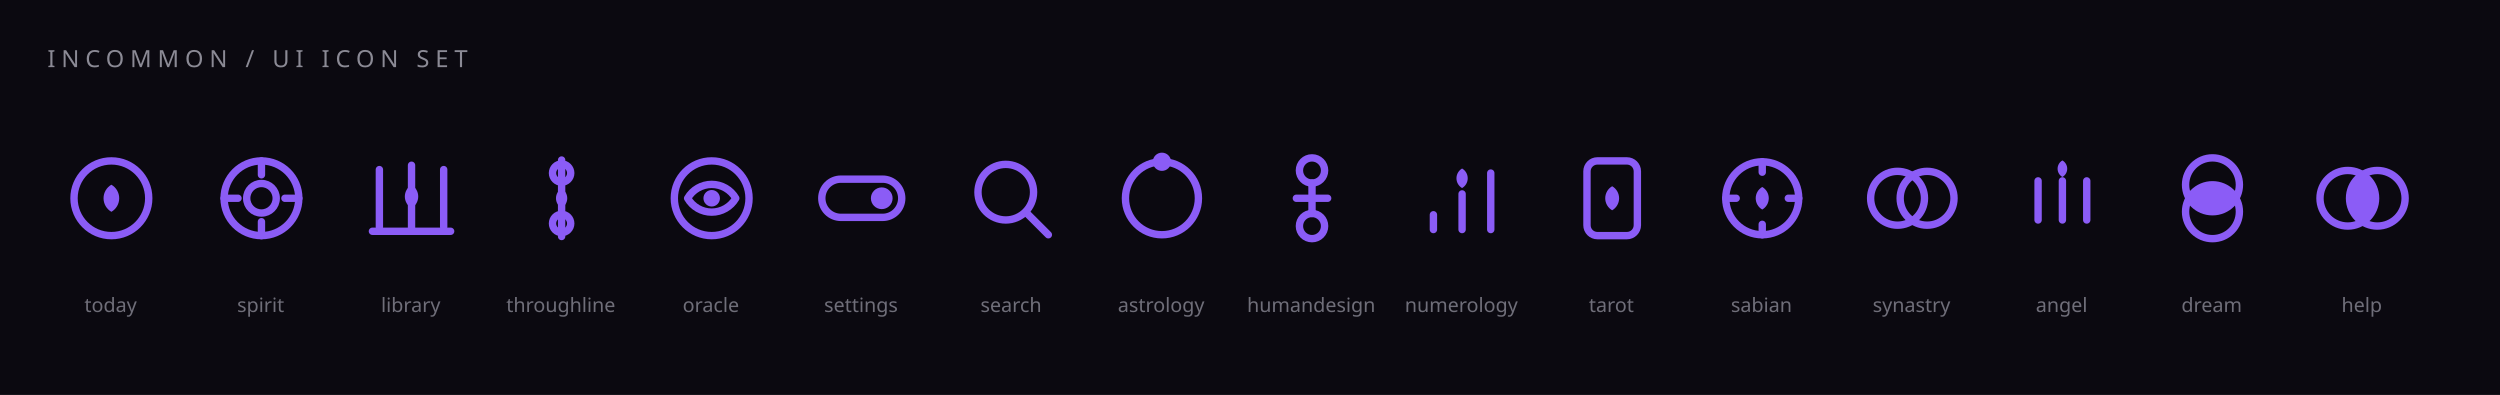
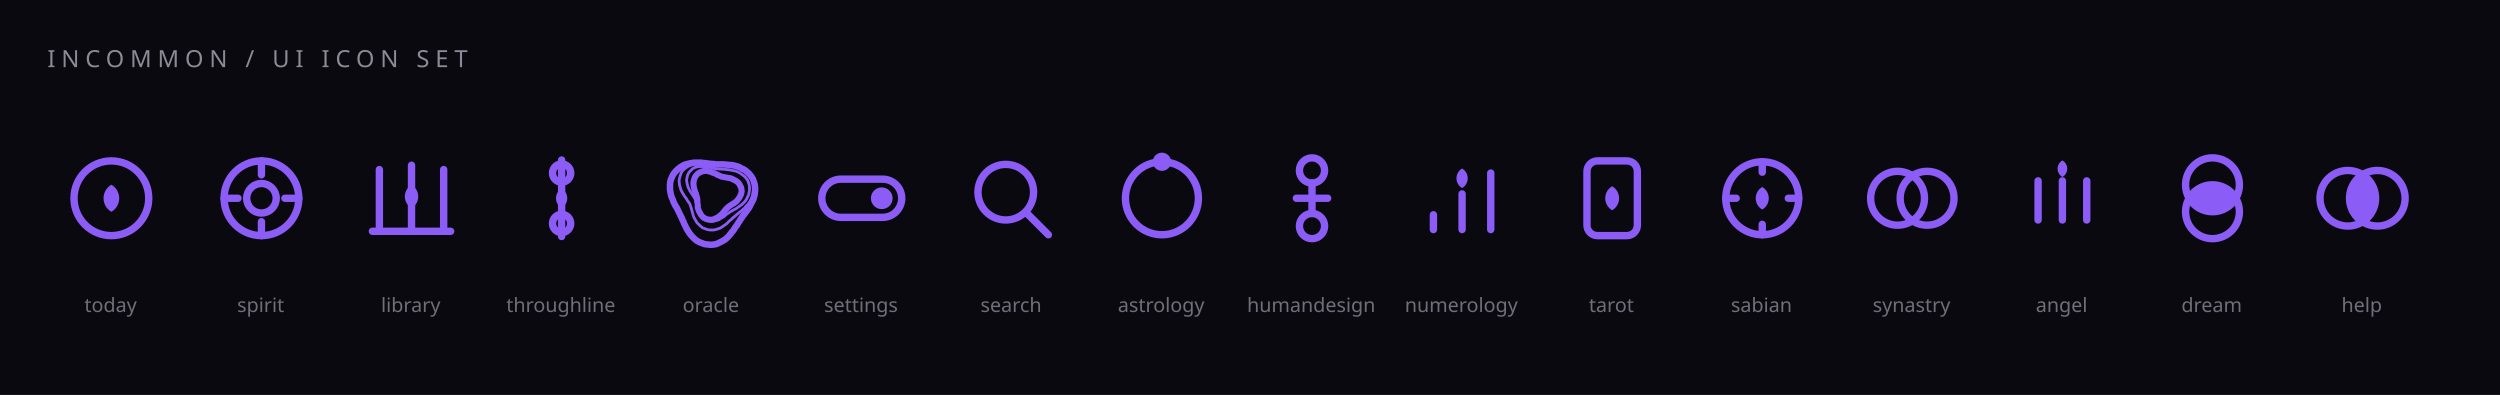
<svg xmlns="http://www.w3.org/2000/svg" viewBox="0 0 1266 200">
  <rect width="1266" height="200" fill="#0b0910" />
  <text x="24" y="34" fill="#8b8a95" font-family="Karla, system-ui, sans-serif" font-size="12" letter-spacing="3">INCOMMON  /  UI ICON SET</text>
  <g transform="translate(30 74) scale(2.2)" color="#8b5cf6">
    <circle cx="12" cy="12" r="8.6" fill="none" stroke="currentColor" stroke-width="1.7" stroke-linecap="round" stroke-linejoin="round" />
    <path d="M12 8.88A3.6 3.6 0 0 1 12 15.12A3.6 3.6 0 0 1 12 8.88Z" fill="currentColor" />
  </g>
  <text x="56" y="158" fill="#6f6e79" font-family="Karla, system-ui, sans-serif" font-size="10" text-anchor="middle">today</text>
  <g transform="translate(106 74) scale(2.2)" color="#8b5cf6">
    <circle cx="12" cy="12" r="8.6" fill="none" stroke="currentColor" stroke-width="1.7" stroke-linecap="round" stroke-linejoin="round" />
    <circle cx="12" cy="12" r="3.4" fill="none" stroke="currentColor" stroke-width="1.7" stroke-linecap="round" stroke-linejoin="round" />
    <path d="M12 3.4v3.2M12 17.4v3.2M3.4 12h3.2M17.4 12h3.2" fill="none" stroke="currentColor" stroke-width="1.7" stroke-linecap="round" stroke-linejoin="round" />
  </g>
  <text x="132" y="158" fill="#6f6e79" font-family="Karla, system-ui, sans-serif" font-size="10" text-anchor="middle">spirit</text>
  <g transform="translate(182 74) scale(2.2)" color="#8b5cf6">
    <path d="M4.6 5.4v13.2M12 4.4v15.2M19.4 5.4v13.2" fill="none" stroke="currentColor" stroke-width="1.7" stroke-linecap="round" stroke-linejoin="round" />
    <path d="M3 19.6h18" fill="none" stroke="currentColor" stroke-width="1.7" stroke-linecap="round" stroke-linejoin="round" />
    <path d="M12 8.92A3.1 3.1 0 0 1 12 14.28A3.1 3.1 0 0 1 12 8.92Z" fill="currentColor" />
  </g>
  <text x="208" y="158" fill="#6f6e79" font-family="Karla, system-ui, sans-serif" font-size="10" text-anchor="middle">library</text>
  <g transform="translate(258 74) scale(2.2)" color="#8b5cf6">
    <path d="M12 3.2v17.6" fill="none" stroke="currentColor" stroke-width="1.7" stroke-linecap="round" stroke-linejoin="round" />
    <circle cx="12" cy="6.2" r="2.1" fill="none" stroke="currentColor" stroke-width="1.7" stroke-linecap="round" stroke-linejoin="round" />
    <path d="M12 9.75A2.6 2.6 0 0 1 12 14.25A2.6 2.6 0 0 1 12 9.75Z" fill="currentColor" />
    <circle cx="12" cy="17.8" r="2.1" fill="none" stroke="currentColor" stroke-width="1.7" stroke-linecap="round" stroke-linejoin="round" />
  </g>
  <text x="284" y="158" fill="#6f6e79" font-family="Karla, system-ui, sans-serif" font-size="10" text-anchor="middle">throughline</text>
  <g transform="translate(334 74) scale(2.2)" color="#8b5cf6">
-     <circle cx="12" cy="12" r="8.6" fill="none" stroke="currentColor" stroke-width="1.7" stroke-linecap="round" stroke-linejoin="round" />
-     <path d="M6.46 12A6.4 6.4 0 0 1 17.54 12A6.4 6.4 0 0 1 6.46 12Z" fill="none" stroke="currentColor" stroke-width="1.7" stroke-linecap="round" stroke-linejoin="round" />
-     <circle cx="12" cy="12" r="1.9" fill="currentColor" />
+     <path d="M21.6 12.2C21.4 12.6 21.3 12.9 21.1 13.2C20.9 13.6 20.7 13.9 20.6 14.2C20.4 14.4 20.2 14.7 20.0 15.0C19.8 15.3 19.6 15.5 19.4 15.8C19.2 16.0 19.0 16.3 18.9 16.5C18.7 16.8 18.5 17.0 18.4 17.3C18.2 17.5 18.0 17.8 17.9 18.1C17.7 18.3 17.5 18.6 17.3 18.9C17.1 19.2 17.0 19.5 16.7 19.7C16.5 20.0 16.3 20.3 16.0 20.6C15.8 20.9 15.5 21.1 15.2 21.4C14.9 21.6 14.6 21.8 14.2 22.0C13.9 22.2 13.5 22.3 13.2 22.5C12.8 22.6 12.4 22.7 12.0 22.7C11.6 22.7 11.2 22.7 10.8 22.6C10.4 22.6 10.1 22.5 9.7 22.3C9.3 22.2 9.0 22.0 8.6 21.8C8.3 21.6 8.0 21.3 7.7 21.0C7.5 20.8 7.2 20.5 7.0 20.2C6.8 19.9 6.6 19.6 6.4 19.3C6.2 18.9 6.0 18.6 5.9 18.3C5.7 18.0 5.6 17.7 5.5 17.4C5.3 17.1 5.2 16.8 5.1 16.5C5.0 16.3 4.8 16.0 4.7 15.7C4.6 15.4 4.4 15.2 4.3 14.9C4.2 14.6 4.0 14.3 3.9 14.1C3.7 13.8 3.5 13.5 3.4 13.2C3.2 12.9 3.1 12.5 3.0 12.2C2.8 11.9 2.7 11.5 2.6 11.1C2.5 10.8 2.5 10.4 2.4 10.0C2.4 9.6 2.4 9.2 2.4 8.8C2.4 8.5 2.5 8.1 2.6 7.7C2.8 7.3 2.9 7.0 3.1 6.6C3.3 6.3 3.5 6.0 3.8 5.7C4.1 5.4 4.4 5.1 4.7 4.9C5.0 4.7 5.4 4.5 5.7 4.3C6.1 4.2 6.5 4.1 6.8 4.0C7.2 3.9 7.6 3.9 8.0 3.8C8.3 3.8 8.7 3.8 9.1 3.8C9.4 3.8 9.8 3.8 10.1 3.9C10.4 3.9 10.8 3.9 11.1 4.0C11.4 4.0 11.7 4.1 12.0 4.1C12.3 4.1 12.6 4.1 12.9 4.2C13.2 4.2 13.5 4.2 13.8 4.2C14.1 4.2 14.5 4.2 14.8 4.2C15.1 4.2 15.5 4.3 15.8 4.3C16.2 4.3 16.5 4.4 16.9 4.4C17.2 4.5 17.6 4.6 18.0 4.7C18.3 4.8 18.7 5.0 19.0 5.2C19.4 5.3 19.7 5.6 20.0 5.8C20.3 6.1 20.6 6.3 20.8 6.6C21.1 6.9 21.3 7.3 21.5 7.6C21.6 8.0 21.8 8.4 21.9 8.8C21.9 9.1 22.0 9.5 22.0 9.9C22.0 10.3 21.9 10.7 21.9 11.1C21.8 11.5 21.7 11.8 21.6 12.2Z" fill="none" stroke="currentColor" stroke-width="1.5" stroke-linecap="round" stroke-linejoin="round" />
+     <path d="M21.2 12.0C21.0 12.3 20.9 12.7 20.7 12.9C20.5 13.2 20.3 13.5 20.0 13.7C19.8 14.0 19.6 14.2 19.4 14.4C19.2 14.6 18.9 14.8 18.7 15.0C18.5 15.2 18.3 15.3 18.1 15.5C17.9 15.6 17.7 15.8 17.5 16.0C17.3 16.1 17.2 16.3 17.0 16.4C16.8 16.6 16.6 16.7 16.5 16.9C16.3 17.0 16.1 17.2 15.9 17.4C15.8 17.5 15.6 17.7 15.4 17.9C15.2 18.0 15.0 18.2 14.8 18.3C14.6 18.5 14.3 18.6 14.1 18.8C13.8 18.9 13.6 19.0 13.3 19.1C13.0 19.2 12.8 19.2 12.5 19.3C12.2 19.3 11.9 19.3 11.6 19.3C11.3 19.3 11.0 19.2 10.7 19.1C10.5 19.0 10.2 18.9 9.9 18.8C9.7 18.6 9.4 18.4 9.2 18.2C9.0 18.0 8.8 17.8 8.6 17.6C8.5 17.4 8.3 17.1 8.2 16.9C8.0 16.6 7.9 16.4 7.8 16.1C7.7 15.9 7.7 15.6 7.6 15.4C7.5 15.1 7.5 14.9 7.4 14.7C7.3 14.4 7.3 14.2 7.2 14.0C7.1 13.8 7.1 13.6 7.0 13.4C6.9 13.2 6.8 13.0 6.7 12.9C6.5 12.7 6.4 12.5 6.3 12.3C6.1 12.0 6.0 11.8 5.8 11.6C5.7 11.4 5.5 11.1 5.3 10.8C5.2 10.6 5.0 10.3 4.9 10.0C4.8 9.7 4.7 9.3 4.6 9.0C4.6 8.7 4.5 8.3 4.5 8.0C4.5 7.7 4.6 7.3 4.7 7.0C4.8 6.7 4.9 6.4 5.0 6.1C5.2 5.8 5.4 5.5 5.7 5.3C5.9 5.1 6.2 4.9 6.5 4.7C6.7 4.6 7.1 4.4 7.4 4.3C7.7 4.2 8.0 4.2 8.4 4.1C8.7 4.1 9.0 4.1 9.3 4.1C9.7 4.1 10.0 4.1 10.3 4.1C10.6 4.1 10.9 4.2 11.2 4.2C11.5 4.2 11.8 4.3 12.1 4.3C12.3 4.3 12.6 4.3 12.9 4.3C13.2 4.3 13.5 4.3 13.8 4.3C14.1 4.3 14.4 4.3 14.8 4.3C15.1 4.3 15.4 4.3 15.8 4.4C16.1 4.4 16.5 4.4 16.8 4.5C17.2 4.6 17.6 4.7 17.9 4.8C18.3 4.9 18.6 5.0 19.0 5.2C19.3 5.4 19.6 5.6 19.9 5.9C20.2 6.1 20.5 6.4 20.7 6.7C20.9 7.0 21.1 7.3 21.3 7.7C21.4 8.0 21.6 8.4 21.6 8.8C21.7 9.1 21.7 9.5 21.7 9.9C21.7 10.3 21.6 10.6 21.5 11.0C21.5 11.3 21.3 11.7 21.2 12.0Z" fill="none" stroke="currentColor" stroke-width="0.65" stroke-linecap="round" stroke-linejoin="round" />
+     <path d="M20.3 11.6C20.2 11.9 20.0 12.2 19.9 12.4C19.7 12.7 19.5 12.9 19.3 13.1C19.1 13.3 18.9 13.5 18.6 13.7C18.4 13.8 18.2 14.0 18.0 14.1C17.8 14.3 17.6 14.4 17.4 14.5C17.2 14.6 17.0 14.7 16.8 14.8C16.7 14.9 16.5 15.0 16.3 15.1C16.2 15.2 16.0 15.3 15.9 15.4C15.7 15.5 15.6 15.6 15.4 15.7C15.3 15.8 15.1 15.9 15.0 16.1C14.8 16.2 14.7 16.3 14.5 16.4C14.3 16.5 14.2 16.6 14.0 16.7C13.8 16.9 13.6 17.0 13.4 17.0C13.2 17.1 13.0 17.2 12.7 17.2C12.5 17.3 12.3 17.3 12.0 17.3C11.8 17.3 11.6 17.3 11.4 17.2C11.1 17.2 10.9 17.1 10.7 17.0C10.5 16.9 10.3 16.8 10.1 16.6C9.9 16.5 9.7 16.3 9.6 16.1C9.4 15.9 9.3 15.7 9.2 15.5C9.1 15.3 9.0 15.1 8.9 14.9C8.8 14.7 8.8 14.5 8.7 14.3C8.7 14.1 8.6 13.9 8.6 13.7C8.5 13.5 8.5 13.3 8.5 13.1C8.4 13.0 8.4 12.8 8.4 12.6C8.3 12.5 8.2 12.3 8.2 12.2C8.1 12.0 8.0 11.9 7.9 11.7C7.8 11.5 7.7 11.4 7.6 11.2C7.4 11.0 7.3 10.8 7.2 10.6C7.0 10.4 6.9 10.2 6.8 9.9C6.7 9.7 6.5 9.4 6.5 9.2C6.4 8.9 6.3 8.6 6.3 8.3C6.2 8.0 6.2 7.7 6.3 7.4C6.3 7.2 6.4 6.9 6.5 6.6C6.6 6.4 6.7 6.1 6.9 5.9C7.1 5.7 7.3 5.5 7.5 5.3C7.7 5.1 8.0 5.0 8.2 4.9C8.5 4.8 8.8 4.7 9.1 4.7C9.4 4.7 9.7 4.7 9.9 4.7C10.2 4.7 10.5 4.7 10.8 4.8C11.1 4.8 11.3 4.9 11.6 4.9C11.8 5.0 12.1 5.0 12.3 5.1C12.6 5.1 12.8 5.2 13.0 5.2C13.3 5.2 13.5 5.2 13.8 5.3C14.0 5.3 14.3 5.3 14.5 5.3C14.8 5.3 15.1 5.3 15.4 5.4C15.7 5.4 15.9 5.4 16.2 5.5C16.5 5.5 16.9 5.6 17.2 5.7C17.5 5.7 17.8 5.8 18.1 6.0C18.4 6.1 18.7 6.3 18.9 6.5C19.2 6.7 19.5 6.9 19.7 7.1C19.9 7.4 20.1 7.6 20.3 7.9C20.4 8.2 20.5 8.5 20.6 8.8C20.7 9.1 20.7 9.5 20.7 9.8C20.7 10.1 20.7 10.4 20.6 10.7C20.6 11.0 20.5 11.3 20.3 11.6Z" fill="none" stroke="currentColor" stroke-width="0.65" stroke-linecap="round" stroke-linejoin="round" />
+     <path d="M18.8 11.0C18.7 11.2 18.6 11.4 18.5 11.6C18.4 11.8 18.3 12.0 18.1 12.2C18.0 12.4 17.8 12.6 17.7 12.7C17.5 12.9 17.3 13.0 17.2 13.1C17.0 13.2 16.8 13.3 16.7 13.4C16.5 13.5 16.4 13.6 16.2 13.7C16.1 13.8 16.0 13.9 15.8 14.0C15.7 14.1 15.6 14.2 15.5 14.3C15.3 14.5 15.2 14.6 15.1 14.7C15.0 14.8 14.9 15.0 14.8 15.1C14.7 15.3 14.5 15.4 14.4 15.6C14.3 15.7 14.1 15.9 13.9 16.0C13.8 16.1 13.6 16.3 13.4 16.4C13.2 16.5 13.0 16.6 12.8 16.7C12.6 16.8 12.4 16.9 12.1 16.9C11.9 17.0 11.7 17.0 11.4 16.9C11.2 16.9 11.0 16.9 10.8 16.8C10.6 16.7 10.4 16.6 10.2 16.5C10.0 16.3 9.8 16.2 9.7 16.0C9.5 15.8 9.4 15.6 9.3 15.4C9.2 15.2 9.1 15.0 9.0 14.8C8.9 14.6 8.9 14.4 8.8 14.2C8.8 13.9 8.8 13.7 8.8 13.5C8.8 13.3 8.7 13.1 8.7 13.0C8.7 12.8 8.7 12.6 8.7 12.4C8.7 12.3 8.7 12.1 8.6 11.9C8.6 11.8 8.6 11.6 8.5 11.5C8.5 11.3 8.4 11.2 8.4 11.0C8.3 10.8 8.2 10.7 8.2 10.5C8.1 10.3 8.1 10.1 8.0 9.9C7.9 9.7 7.9 9.5 7.9 9.3C7.8 9.1 7.8 8.8 7.8 8.6C7.8 8.4 7.8 8.1 7.9 7.9C7.9 7.7 8.0 7.5 8.1 7.3C8.2 7.0 8.3 6.8 8.5 6.7C8.6 6.5 8.8 6.3 9.0 6.2C9.2 6.1 9.4 6.0 9.6 5.9C9.8 5.8 10.0 5.8 10.3 5.7C10.5 5.7 10.7 5.7 11.0 5.7C11.2 5.8 11.4 5.8 11.6 5.9C11.8 5.9 12.0 6.0 12.2 6.1C12.4 6.2 12.6 6.2 12.8 6.3C13.0 6.4 13.1 6.5 13.3 6.6C13.5 6.7 13.6 6.7 13.8 6.8C13.9 6.9 14.1 6.9 14.2 7.0C14.4 7.0 14.5 7.1 14.7 7.1C14.8 7.1 15.0 7.2 15.2 7.2C15.4 7.2 15.6 7.3 15.8 7.3C15.9 7.3 16.2 7.4 16.4 7.4C16.6 7.5 16.8 7.6 17.0 7.7C17.2 7.8 17.4 7.9 17.6 8.0C17.8 8.1 17.9 8.3 18.1 8.4C18.3 8.6 18.4 8.8 18.5 9.0C18.6 9.2 18.7 9.4 18.8 9.6C18.8 9.9 18.9 10.1 18.9 10.3C18.9 10.5 18.8 10.8 18.8 11.0Z" fill="none" stroke="currentColor" stroke-width="1.4" stroke-linecap="round" stroke-linejoin="round" />
  </g>
  <text x="360" y="158" fill="#6f6e79" font-family="Karla, system-ui, sans-serif" font-size="10" text-anchor="middle">oracle</text>
  <g transform="translate(410 74) scale(2.2)" color="#8b5cf6">
    <rect x="2.8" y="7.6" width="18.4" height="8.8" rx="4.4" fill="none" stroke="currentColor" stroke-width="1.7" stroke-linecap="round" stroke-linejoin="round" />
    <circle cx="16.6" cy="12" r="2.5" fill="currentColor" />
  </g>
  <text x="436" y="158" fill="#6f6e79" font-family="Karla, system-ui, sans-serif" font-size="10" text-anchor="middle">settings</text>
  <g transform="translate(486 74) scale(2.2)" color="#8b5cf6">
    <circle cx="10.6" cy="10.6" r="6.4" fill="none" stroke="currentColor" stroke-width="1.7" stroke-linecap="round" stroke-linejoin="round" />
    <path d="M15.3 15.3l5.1 5.1" fill="none" stroke="currentColor" stroke-width="1.7" stroke-linecap="round" stroke-linejoin="round" />
  </g>
  <text x="512" y="158" fill="#6f6e79" font-family="Karla, system-ui, sans-serif" font-size="10" text-anchor="middle">search</text>
  <g transform="translate(562 74) scale(2.2)" color="#8b5cf6">
    <circle cx="12" cy="12" r="8.4" fill="none" stroke="currentColor" stroke-width="1.7" stroke-linecap="round" stroke-linejoin="round" />
    <circle cx="12" cy="3.6" r="2.1" fill="currentColor" />
  </g>
  <text x="588" y="158" fill="#6f6e79" font-family="Karla, system-ui, sans-serif" font-size="10" text-anchor="middle">astrology</text>
  <g transform="translate(638 74) scale(2.2)" color="#8b5cf6">
    <circle cx="12" cy="5.6" r="2.9" fill="none" stroke="currentColor" stroke-width="1.7" stroke-linecap="round" stroke-linejoin="round" />
    <circle cx="12" cy="18.4" r="2.9" fill="none" stroke="currentColor" stroke-width="1.7" stroke-linecap="round" stroke-linejoin="round" />
    <path d="M12 8.5v7" fill="none" stroke="currentColor" stroke-width="1.7" stroke-linecap="round" stroke-linejoin="round" />
    <path d="M8.4 12h7.2" fill="none" stroke="currentColor" stroke-width="1.7" stroke-linecap="round" stroke-linejoin="round" />
  </g>
  <text x="664" y="158" fill="#6f6e79" font-family="Karla, system-ui, sans-serif" font-size="10" text-anchor="middle">humandesign</text>
  <g transform="translate(714 74) scale(2.2)" color="#8b5cf6">
    <path d="M5.4 15.8v3.4M12 11v8.2M18.6 6.2v13" fill="none" stroke="currentColor" stroke-width="1.7" stroke-linecap="round" stroke-linejoin="round" />
    <path d="M12 5.15A2.6 2.6 0 0 1 12 9.65A2.6 2.6 0 0 1 12 5.15Z" fill="currentColor" />
  </g>
  <text x="740" y="158" fill="#6f6e79" font-family="Karla, system-ui, sans-serif" font-size="10" text-anchor="middle">numerology</text>
  <g transform="translate(790 74) scale(2.2)" color="#8b5cf6">
    <rect x="6.2" y="3.4" width="11.6" height="17.2" rx="2.4" fill="none" stroke="currentColor" stroke-width="1.7" stroke-linecap="round" stroke-linejoin="round" />
    <path d="M12 9.23A3.2 3.2 0 0 1 12 14.77A3.2 3.2 0 0 1 12 9.23Z" fill="currentColor" />
  </g>
  <text x="816" y="158" fill="#6f6e79" font-family="Karla, system-ui, sans-serif" font-size="10" text-anchor="middle">tarot</text>
  <g transform="translate(866 74) scale(2.2)" color="#8b5cf6">
    <circle cx="12" cy="12" r="8.4" fill="none" stroke="currentColor" stroke-width="1.7" stroke-linecap="round" stroke-linejoin="round" />
    <path d="M12 3.6v2.4M12 18v2.4M3.6 12h2.4M18 12h2.4" fill="none" stroke="currentColor" stroke-width="1.7" stroke-linecap="round" stroke-linejoin="round" />
    <path d="M12 9.40A3 3 0 0 1 12 14.60A3 3 0 0 1 12 9.40Z" fill="currentColor" />
  </g>
  <text x="892" y="158" fill="#6f6e79" font-family="Karla, system-ui, sans-serif" font-size="10" text-anchor="middle">sabian</text>
  <g transform="translate(942 74) scale(2.2)" color="#8b5cf6">
    <circle cx="8.6" cy="12" r="6.2" fill="none" stroke="currentColor" stroke-width="1.7" stroke-linecap="round" stroke-linejoin="round" />
    <circle cx="15.4" cy="12" r="6.2" fill="none" stroke="currentColor" stroke-width="1.7" stroke-linecap="round" stroke-linejoin="round" />
  </g>
  <text x="968" y="158" fill="#6f6e79" font-family="Karla, system-ui, sans-serif" font-size="10" text-anchor="middle">synastry</text>
  <g transform="translate(1018 74) scale(2.2)" color="#8b5cf6">
    <path d="M6.4 8v9M12 8v9M17.6 8v9" fill="none" stroke="currentColor" stroke-width="1.7" stroke-linecap="round" stroke-linejoin="round" />
    <path d="M12 3.29A2.2 2.2 0 0 1 12 7.11A2.2 2.2 0 0 1 12 3.29Z" fill="currentColor" />
  </g>
  <text x="1044" y="158" fill="#6f6e79" font-family="Karla, system-ui, sans-serif" font-size="10" text-anchor="middle">angel</text>
  <g transform="translate(1094 74) scale(2.2)" color="#8b5cf6">
    <circle cx="12" cy="8.9" r="6.2" fill="none" stroke="currentColor" stroke-width="1.7" stroke-linecap="round" stroke-linejoin="round" />
    <circle cx="12" cy="15.1" r="6.2" fill="none" stroke="currentColor" stroke-width="1.7" stroke-linecap="round" stroke-linejoin="round" />
    <path d="M6.63 12A6.2 6.2 0 0 1 17.37 12A6.2 6.2 0 0 1 6.63 12Z" fill="currentColor" />
  </g>
  <text x="1120" y="158" fill="#6f6e79" font-family="Karla, system-ui, sans-serif" font-size="10" text-anchor="middle">dream</text>
  <g transform="translate(1170 74) scale(2.2)" color="#8b5cf6">
    <circle cx="8.6" cy="12" r="6.4" fill="none" stroke="currentColor" stroke-width="1.7" stroke-linecap="round" stroke-linejoin="round" />
    <circle cx="15.4" cy="12" r="6.4" fill="none" stroke="currentColor" stroke-width="1.7" stroke-linecap="round" stroke-linejoin="round" />
    <path d="M12 6.58A6.4 6.4 0 0 1 12 17.42A6.4 6.4 0 0 1 12 6.58Z" fill="currentColor" />
  </g>
  <text x="1196" y="158" fill="#6f6e79" font-family="Karla, system-ui, sans-serif" font-size="10" text-anchor="middle">help</text>
</svg>
